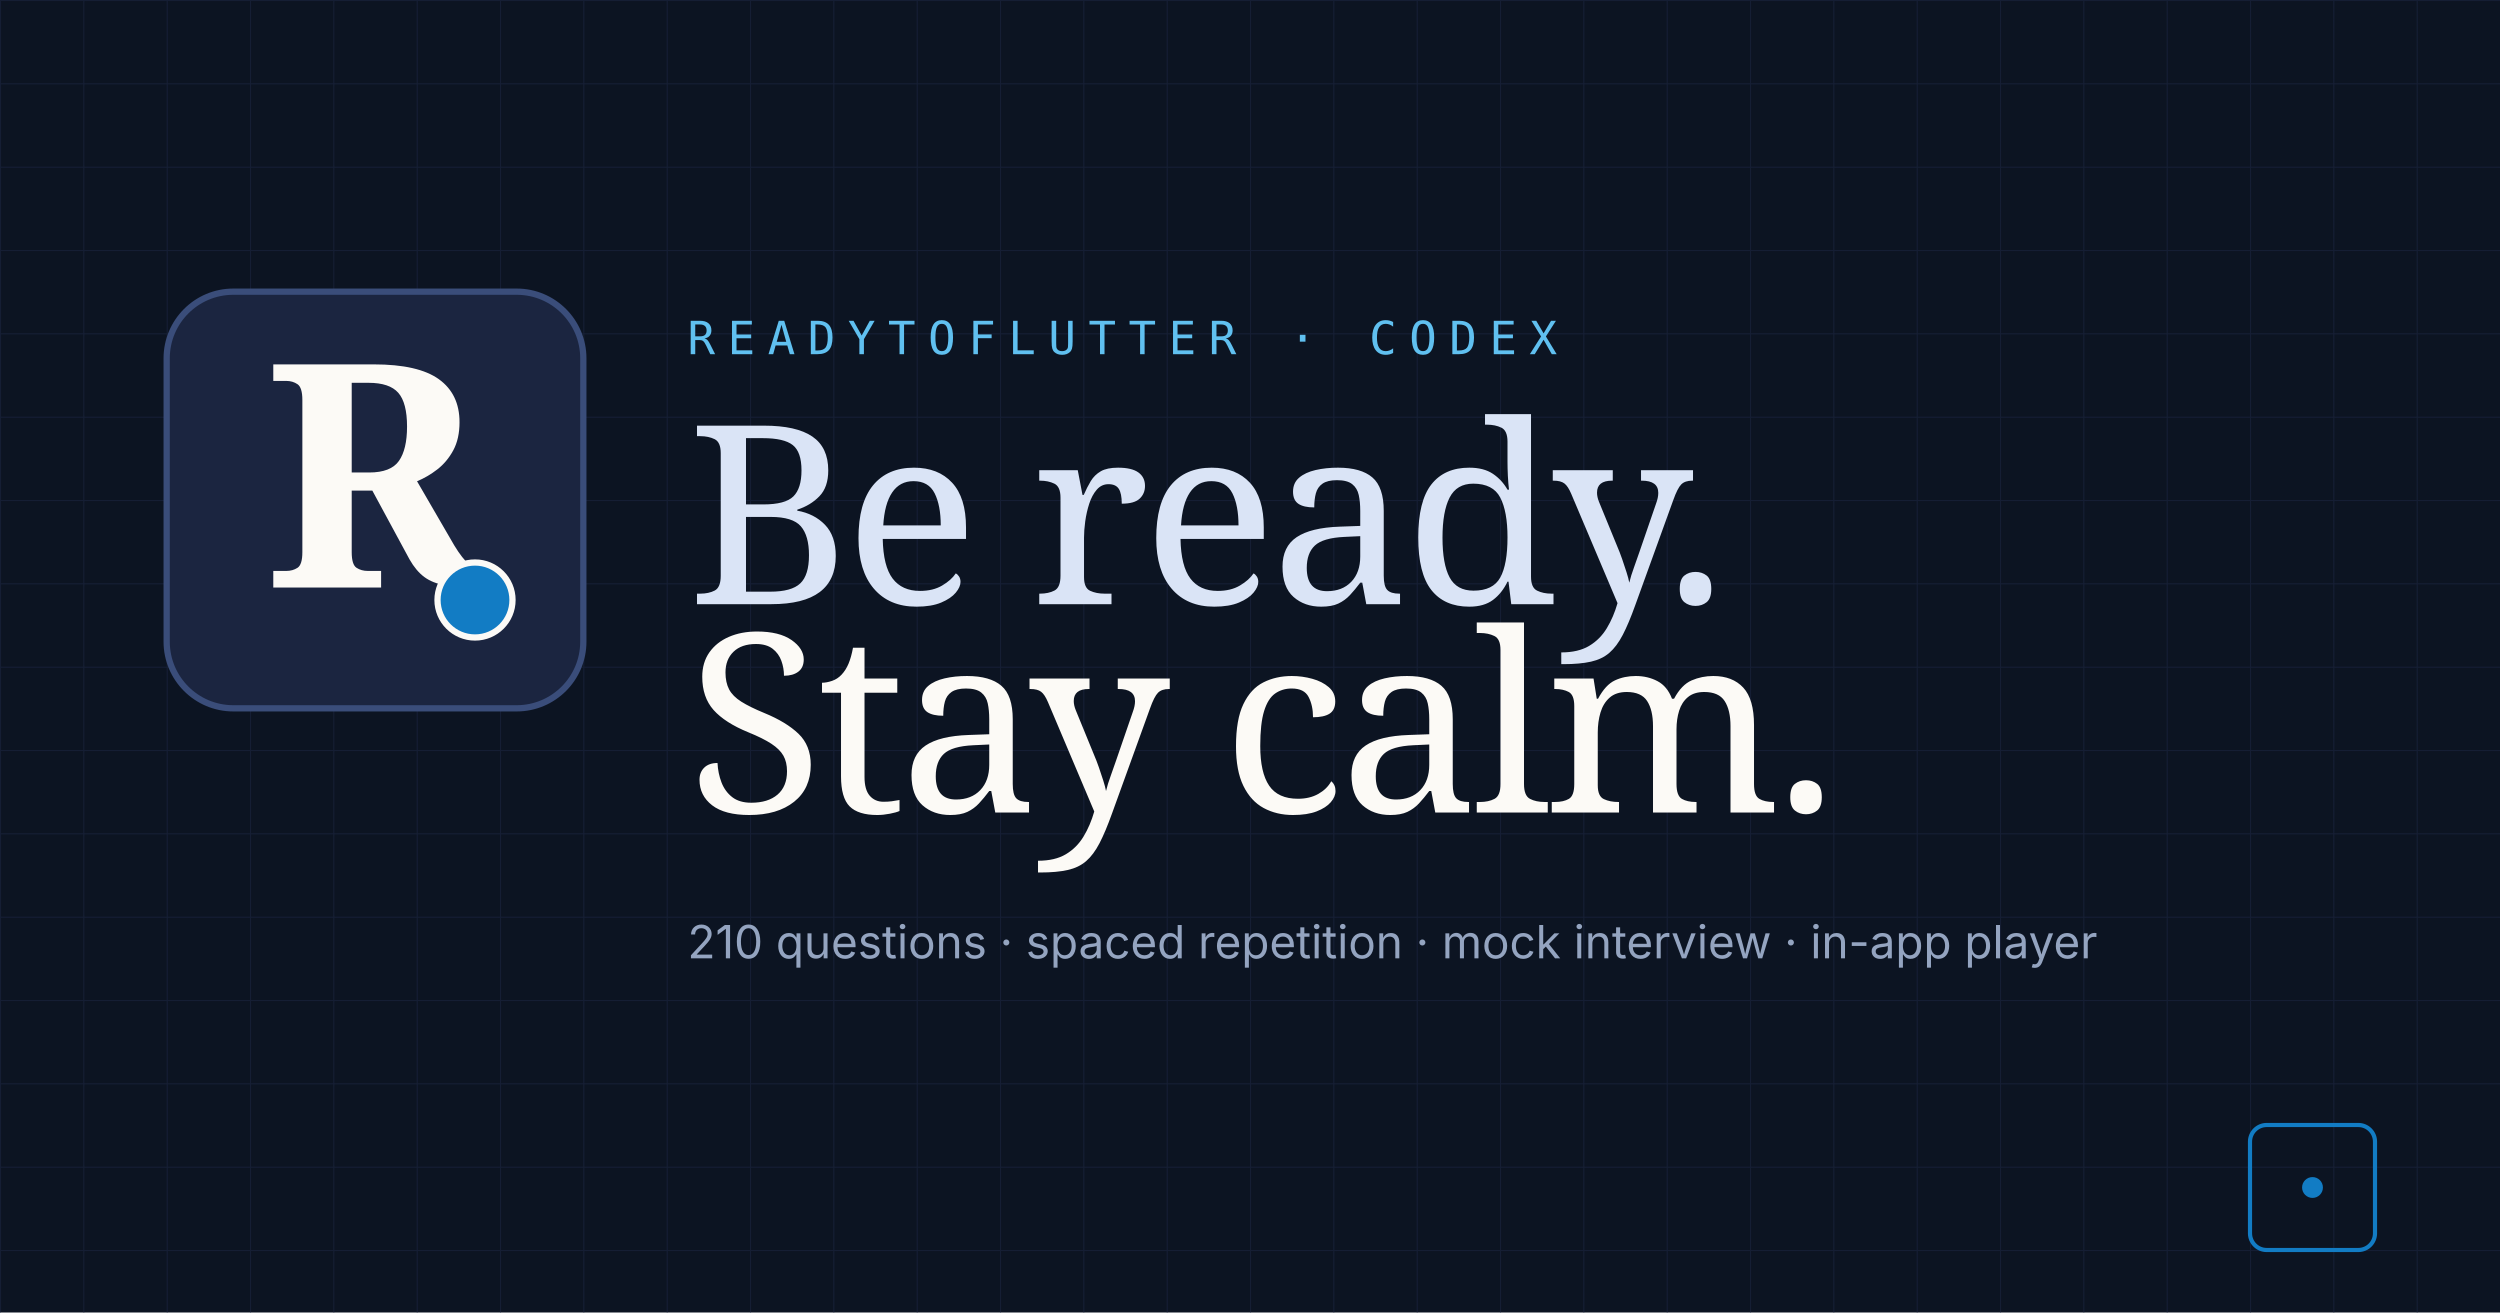
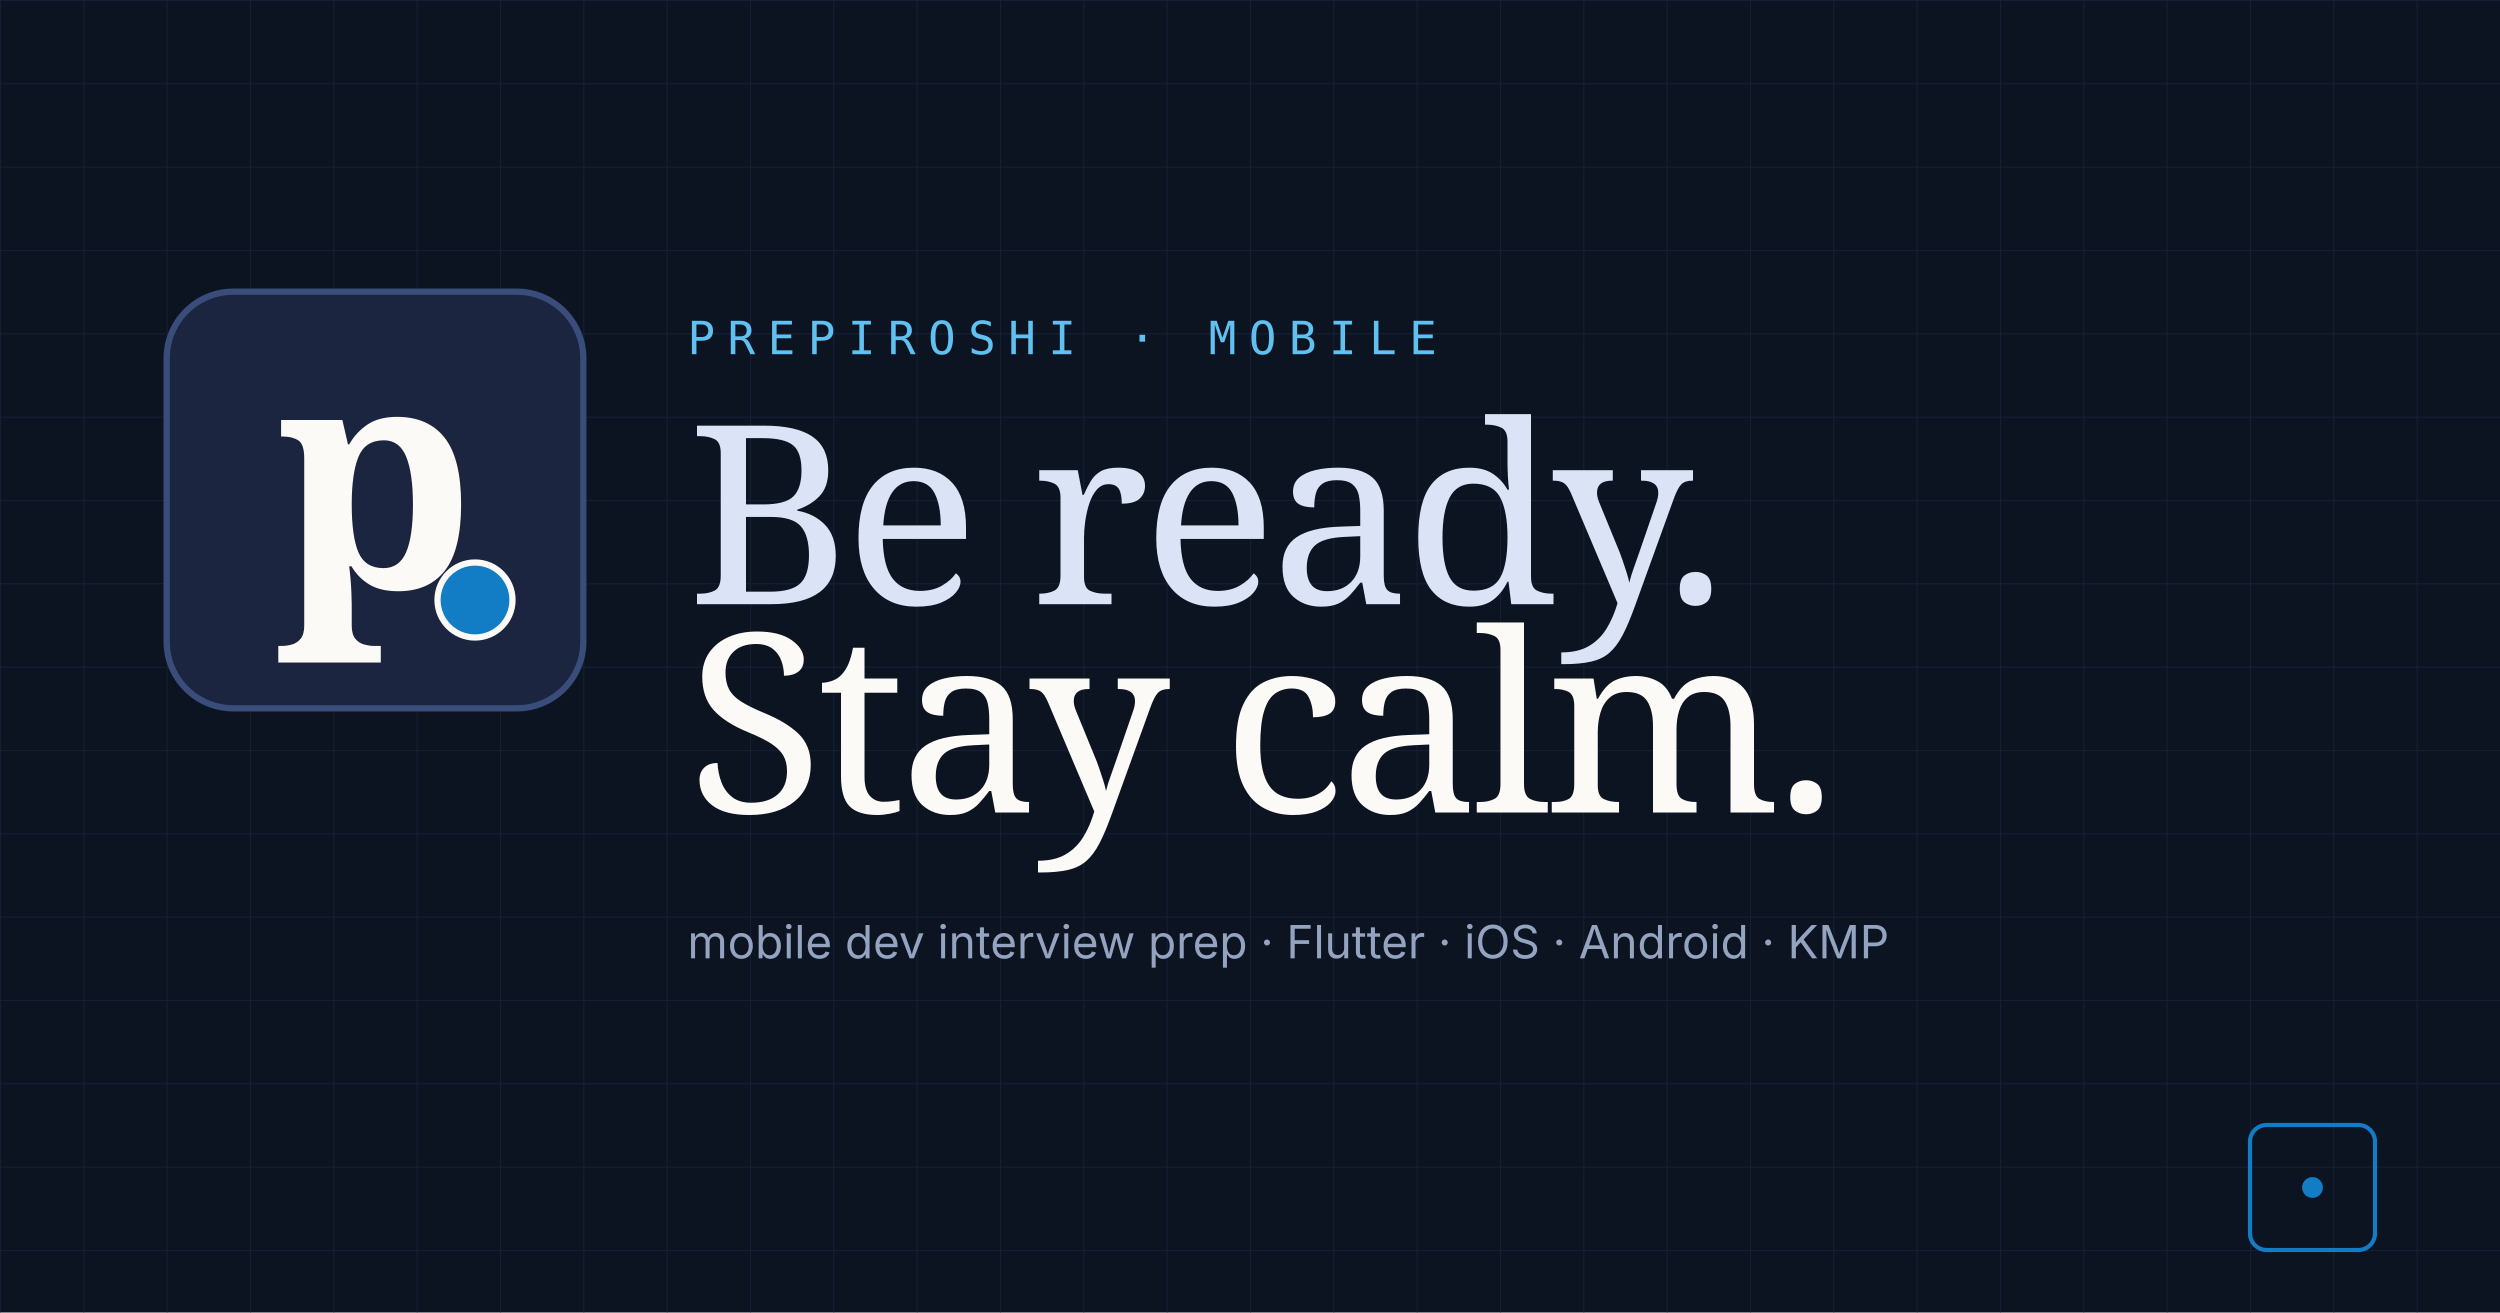
<svg xmlns="http://www.w3.org/2000/svg" viewBox="0 0 1200 630" role="img">
  <defs>
    <pattern id="grid" width="40" height="40" patternUnits="userSpaceOnUse">
      <path d="M 40 0 L 0 0 0 40" fill="none" stroke="#1B2540" stroke-width="1" />
    </pattern>
  </defs>
  <rect width="1200" height="630" fill="#0C1422" />
  <rect width="1200" height="630" fill="url(#grid)" opacity="0.6" />
  <g transform="translate(80,140)">
    <rect width="200" height="200" rx="32" fill="#1B2540" stroke="#3A4D7A" stroke-width="3" />
-     <text x="100" y="142" text-anchor="middle" font-family="'Fraunces','Georgia',serif" font-size="150" font-weight="700" fill="#FCFAF6" letter-spacing="-4">R</text>
+     <text x="100" y="142" text-anchor="middle" font-family="'Fraunces','Georgia',serif" font-size="150" font-weight="700" fill="#FCFAF6" letter-spacing="-4">p</text>
    <circle cx="148" cy="148" r="18" fill="#127CC4" stroke="#FCFAF6" stroke-width="3" />
  </g>
  <g transform="translate(330,170)">
-     <text x="0" y="0" font-family="'JetBrains Mono', ui-monospace, monospace" font-size="22" letter-spacing="6" fill="#60C0F0">READYTOFLUTTER · CODEX</text>
+     <text x="0" y="0" font-family="'JetBrains Mono', ui-monospace, monospace" font-size="22" letter-spacing="6" fill="#60C0F0">PREPIROSHI · MOBILE</text>
    <text x="0" y="120" font-family="'Fraunces','Georgia',serif" font-size="120" font-weight="500" letter-spacing="-3" fill="#DAE4F6">Be ready.</text>
    <text x="0" y="220" font-family="'Fraunces','Georgia',serif" font-size="120" font-weight="500" letter-spacing="-3" fill="#FCFAF6">Stay calm.</text>
    <text x="0" y="290" font-family="'Inter','SF Pro Text',system-ui,sans-serif" font-size="22" fill="#94A4C0">
-       210 questions · spaced repetition · mock interview · in-app player
+       mobile dev interview prep · Flutter · iOS · Android · KMP
    </text>
  </g>
  <g transform="translate(1080,540)">
    <rect width="60" height="60" rx="8" fill="none" stroke="#127CC4" stroke-width="2" />
    <circle cx="30" cy="30" r="5" fill="#127CC4" />
  </g>
</svg>
